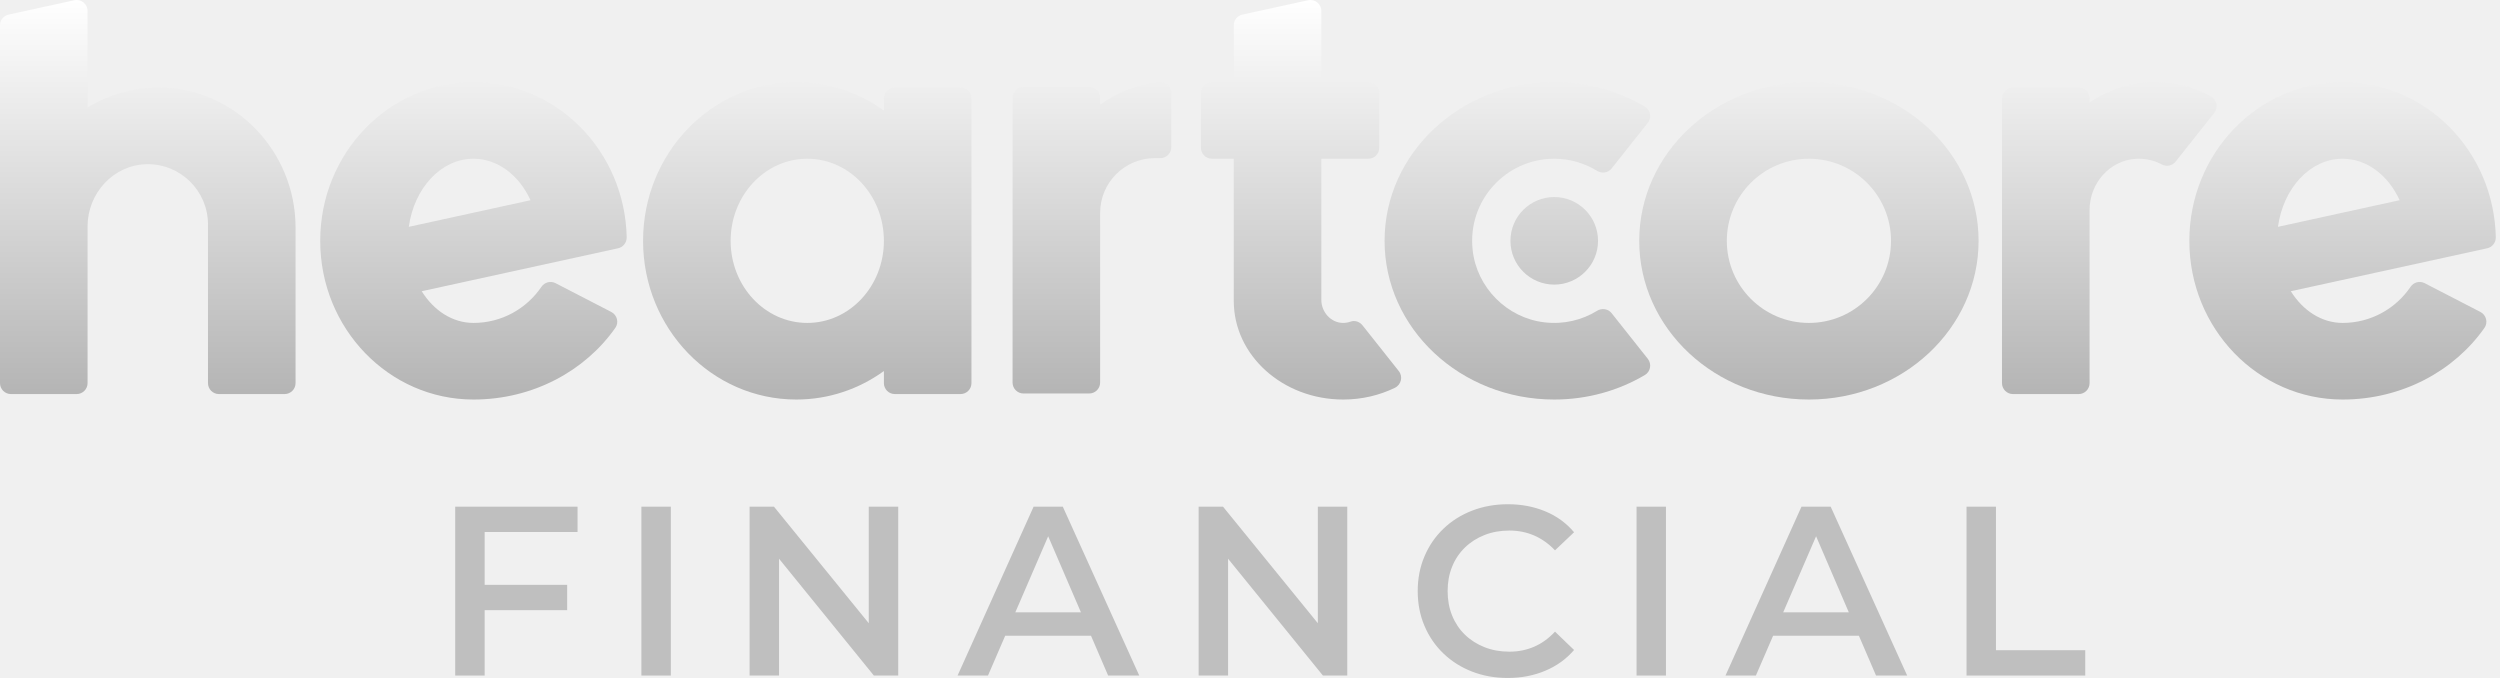
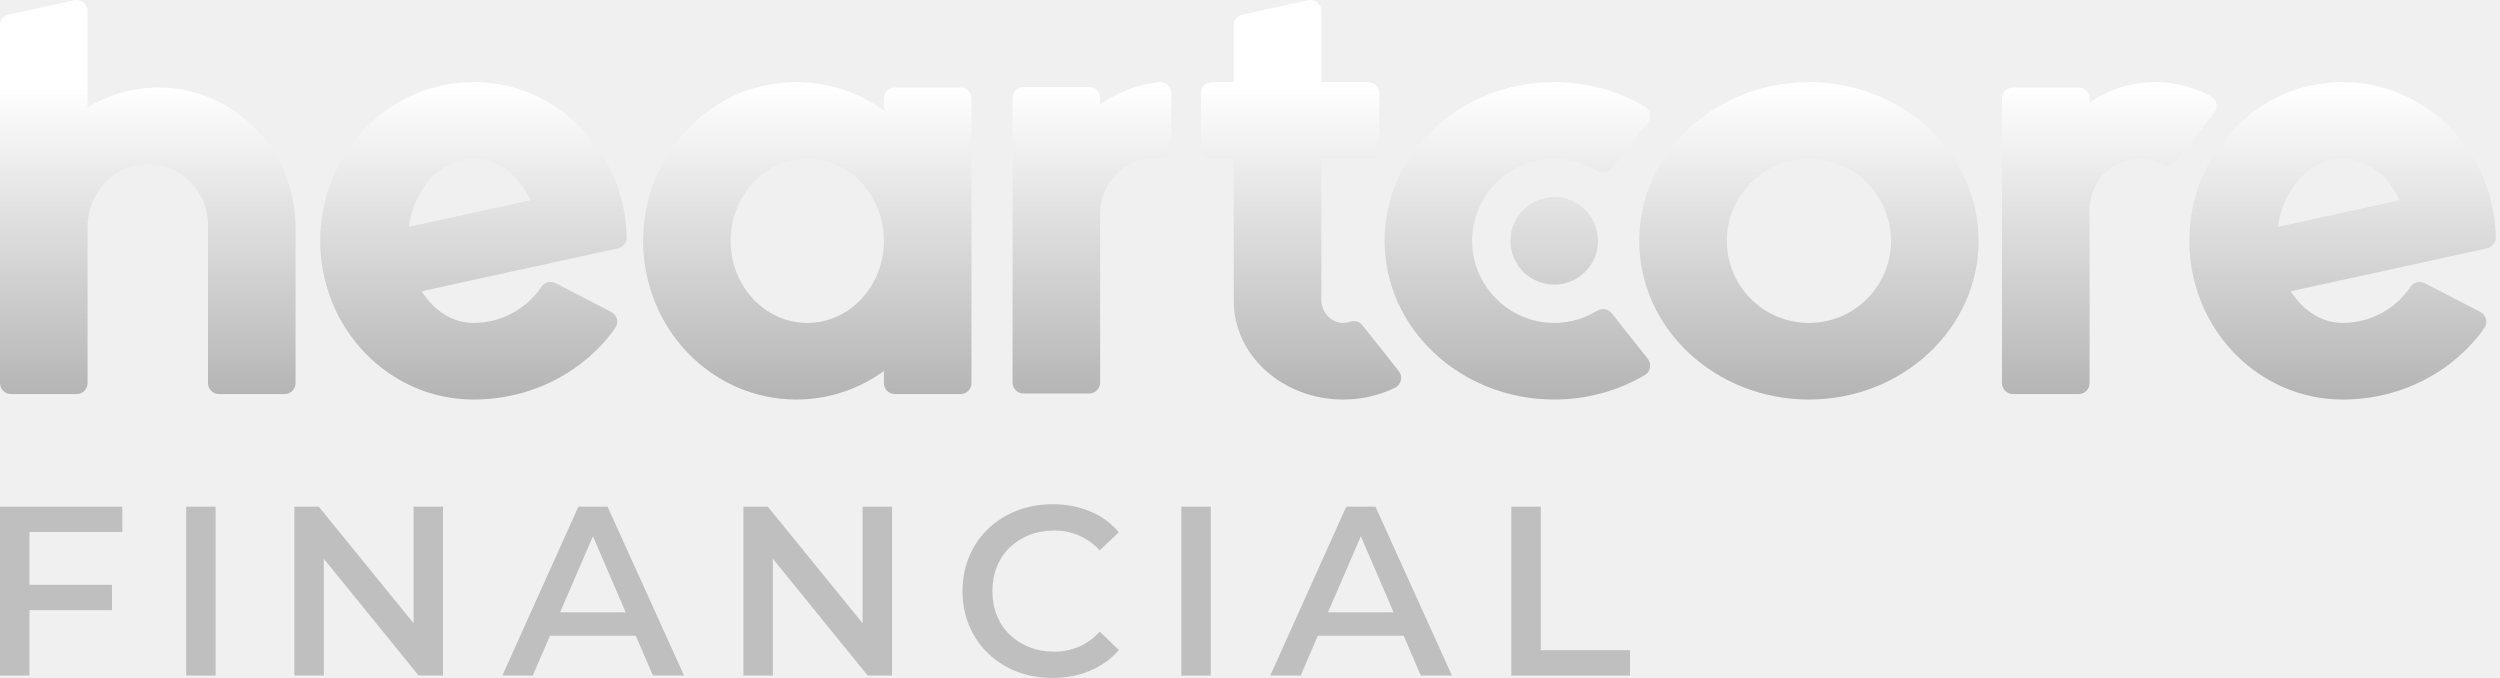
<svg xmlns="http://www.w3.org/2000/svg" width="118" height="32" viewBox="0 0 118 32" fill="none">
  <g clip-path="url(#clip0_2072_382)">
-     <path d="M48.786 23.915L45.198 31.886H46.633L47.445 30.007H51.495L52.304 31.886H53.773L50.164 23.915H48.786ZM47.923 28.902L49.474 25.312L51.02 28.902H47.923Z" fill="#BFBFBF" />
-     <path d="M41.006 29.416L36.531 23.915H35.381V31.886H36.77V26.372L41.246 31.886H42.396V23.915H41.006V29.416Z" fill="#BFBFBF" />
-     <path d="M31.664 23.915H30.274V31.886H31.664V23.915Z" fill="#BFBFBF" />
-     <path d="M21.486 31.886H22.876V28.8H26.77V27.604H22.876V25.11H27.26V23.915H21.486V31.886Z" fill="#BFBFBF" />
-     <path d="M62.202 29.416L57.726 23.915H56.576V31.886H57.965V26.372L62.441 31.886H63.591V23.915H62.202V29.416Z" fill="#BFBFBF" />
-     <path d="M85.03 23.915L81.443 31.886H82.878L83.69 30.007H87.74L88.549 31.886H90.018L86.408 23.915H85.03ZM84.167 28.902L85.719 25.312L87.264 28.902H84.167Z" fill="#BFBFBF" />
-     <path d="M94.21 30.69V23.915H92.82V31.886H98.424V30.69H94.21Z" fill="#BFBFBF" />
-     <path d="M78.634 23.915H77.245V31.886H78.634V23.915Z" fill="#BFBFBF" />
-     <path d="M69.143 25.845C69.404 25.59 69.714 25.393 70.071 25.252C70.427 25.112 70.818 25.042 71.244 25.042C71.661 25.042 72.05 25.119 72.411 25.275C72.771 25.431 73.1 25.664 73.396 25.976L74.296 25.122C73.931 24.689 73.48 24.36 72.94 24.136C72.401 23.912 71.813 23.8 71.175 23.8C70.568 23.8 70.004 23.901 69.484 24.102C68.964 24.304 68.512 24.588 68.129 24.957C67.745 25.325 67.447 25.759 67.235 26.261C67.022 26.762 66.916 27.308 66.916 27.9C66.916 28.492 67.022 29.039 67.235 29.54C67.447 30.041 67.745 30.476 68.129 30.844C68.512 31.212 68.962 31.497 69.478 31.698C69.995 31.899 70.556 32 71.164 32C71.809 32 72.401 31.886 72.94 31.658C73.48 31.431 73.931 31.104 74.296 30.679L73.396 29.813C73.1 30.132 72.771 30.37 72.411 30.525C72.05 30.681 71.661 30.759 71.244 30.759C70.818 30.759 70.427 30.688 70.071 30.548C69.714 30.407 69.404 30.21 69.143 29.956C68.881 29.701 68.679 29.399 68.539 29.05C68.398 28.701 68.328 28.318 68.328 27.9C68.328 27.483 68.398 27.099 68.539 26.75C68.679 26.401 68.881 26.099 69.143 25.845V25.845Z" fill="#BFBFBF" />
+     <path d="M27.299 23.915L23.712 31.886H25.147L25.959 30.007H30.009L30.818 31.886H32.287L28.677 23.915H27.299ZM26.436 28.902L27.988 25.312L29.533 28.902H26.436Z" fill="#BFBFBF" />
+     <path d="M19.52 29.416L15.045 23.915H13.894V31.886H15.284V26.372L19.759 31.886H20.91V23.915H19.52V29.416Z" fill="#BFBFBF" />
+     <path d="M10.177 23.915H8.788V31.886H10.177V23.915Z" fill="#BFBFBF" />
+     <path d="M0 31.886H1.389V28.8H5.284V27.604H1.389V25.11H5.774V23.915H0V31.886Z" fill="#BFBFBF" />
+     <path d="M40.715 29.416L36.24 23.915H35.09V31.886H36.479V26.372L40.955 31.886H42.105V23.915H40.715V29.416Z" fill="#BFBFBF" />
+     <path d="M63.544 23.915L59.956 31.886H61.391L62.203 30.007H66.254L67.062 31.886H68.532L64.922 23.915H63.544ZM62.681 28.902L64.232 25.312L65.778 28.902H62.681Z" fill="#BFBFBF" />
+     <path d="M72.724 30.69V23.915H71.334V31.886H76.937V30.69H72.724Z" fill="#BFBFBF" />
+     <path d="M57.148 23.915H55.759V31.886H57.148V23.915Z" fill="#BFBFBF" />
+     <path d="M47.656 25.845C47.918 25.59 48.227 25.393 48.584 25.252C48.941 25.112 49.332 25.042 49.757 25.042C50.175 25.042 50.564 25.119 50.924 25.275C51.285 25.431 51.614 25.664 51.91 25.976L52.809 25.122C52.445 24.689 51.993 24.36 51.454 24.136C50.915 23.912 50.327 23.8 49.689 23.8C49.081 23.8 48.518 23.901 47.998 24.102C47.478 24.304 47.026 24.588 46.642 24.957C46.259 25.325 45.961 25.759 45.749 26.261C45.536 26.762 45.43 27.308 45.43 27.9C45.43 28.492 45.536 29.039 45.749 29.54C45.961 30.041 46.259 30.476 46.642 30.844C47.026 31.212 47.476 31.497 47.992 31.698C48.508 31.899 49.07 32 49.678 32C50.323 32 50.915 31.886 51.454 31.658C51.993 31.431 52.445 31.104 52.809 30.679L51.91 29.813C51.614 30.132 51.285 30.37 50.924 30.525C50.564 30.681 50.175 30.759 49.757 30.759C49.332 30.759 48.941 30.688 48.584 30.548C48.227 30.407 47.918 30.21 47.656 29.956C47.394 29.701 47.193 29.399 47.053 29.05C46.912 28.701 46.842 28.318 46.842 27.9C46.842 27.483 46.912 27.099 47.053 26.75C47.193 26.401 47.394 26.099 47.656 25.845V25.845Z" fill="#BFBFBF" />
    <path d="M45.337 4.133H42.237C41.951 4.133 41.72 4.365 41.72 4.65V5.22C40.548 4.373 39.124 3.875 37.587 3.875C33.592 3.875 30.353 7.229 30.353 11.367C30.353 15.504 33.592 18.858 37.587 18.858C39.124 18.858 40.548 18.36 41.72 17.513V18.083C41.72 18.369 41.951 18.6 42.237 18.6H45.337C45.622 18.6 45.853 18.369 45.853 18.083V4.65C45.853 4.364 45.622 4.133 45.337 4.133ZM38.103 15.242C36.106 15.242 34.486 13.507 34.486 11.367C34.486 9.227 36.106 7.492 38.103 7.492C40.101 7.492 41.72 9.227 41.72 11.367C41.72 13.507 40.101 15.242 38.103 15.242Z" fill="url(#paint0_linear_2072_382)" />
    <path d="M98.111 18.6C98.397 18.6 98.628 18.369 98.628 18.084V9.904C98.628 8.647 99.588 7.552 100.844 7.494C101.28 7.474 101.69 7.575 102.045 7.765C102.264 7.882 102.534 7.823 102.688 7.629L104.515 5.325C104.716 5.072 104.636 4.701 104.353 4.546C103.568 4.117 102.675 3.875 101.728 3.875C100.584 3.875 99.519 4.229 98.628 4.838V4.65C98.628 4.364 98.396 4.133 98.111 4.133H95.011C94.726 4.133 94.494 4.365 94.494 4.65V18.084C94.494 18.369 94.726 18.6 95.011 18.6H98.111Z" fill="url(#paint1_linear_2072_382)" />
    <path d="M85.381 3.875C80.958 3.875 77.372 7.229 77.372 11.367C77.372 15.504 80.958 18.858 85.381 18.858C89.804 18.858 93.389 15.504 93.389 11.367C93.389 7.229 89.804 3.875 85.381 3.875ZM85.381 15.242C83.241 15.242 81.506 13.507 81.506 11.367C81.506 9.227 83.241 7.492 85.381 7.492C87.521 7.492 89.256 9.227 89.256 11.367C89.256 13.507 87.521 15.242 85.381 15.242Z" fill="url(#paint2_linear_2072_382)" />
-     <path d="M73.36 18.858C74.934 18.858 76.401 18.433 77.639 17.7C77.907 17.541 77.97 17.179 77.776 16.935L76.068 14.781C75.903 14.573 75.61 14.53 75.383 14.669C74.675 15.105 73.817 15.321 72.903 15.215C71.13 15.011 69.701 13.574 69.509 11.8C69.255 9.466 71.077 7.492 73.36 7.492C74.102 7.492 74.795 7.702 75.383 8.064C75.61 8.203 75.903 8.161 76.068 7.952L77.776 5.798C77.97 5.554 77.907 5.192 77.639 5.033C76.401 4.3 74.934 3.875 73.36 3.875C68.937 3.875 65.352 7.229 65.352 11.367C65.352 15.504 68.937 18.858 73.36 18.858L73.36 18.858Z" fill="url(#paint3_linear_2072_382)" />
-     <path d="M54.724 3.877C53.692 3.981 52.737 4.359 51.926 4.94V4.623C51.926 4.337 51.695 4.106 51.409 4.106H48.309C48.024 4.106 47.793 4.337 47.793 4.623V18.056C47.793 18.342 48.024 18.573 48.309 18.573H51.409C51.695 18.573 51.926 18.342 51.926 18.056V10.048C51.926 8.621 53.083 7.464 54.509 7.464H54.768C55.053 7.464 55.284 7.233 55.284 6.948V4.394C55.284 4.091 55.025 3.847 54.724 3.878V3.877Z" fill="url(#paint4_linear_2072_382)" />
-     <path d="M28.853 14.724L26.217 13.363C25.982 13.242 25.7 13.324 25.551 13.543C24.854 14.568 23.681 15.242 22.348 15.242C21.354 15.242 20.472 14.655 19.905 13.746L29.172 11.719C29.416 11.666 29.585 11.446 29.58 11.197C29.492 7.137 26.288 3.875 22.348 3.875C18.353 3.875 15.114 7.229 15.114 11.367C15.114 15.504 18.353 18.858 22.348 18.858C25.148 18.858 27.612 17.513 29.043 15.476C29.222 15.222 29.13 14.867 28.853 14.724V14.724ZM22.348 7.492C23.502 7.492 24.506 8.281 25.04 9.45L19.296 10.706C19.547 8.881 20.816 7.492 22.348 7.492Z" fill="url(#paint5_linear_2072_382)" />
-     <path d="M110.57 18.858C113.371 18.858 115.835 17.513 117.266 15.477C117.445 15.222 117.352 14.867 117.076 14.724L114.439 13.363C114.204 13.242 113.922 13.324 113.774 13.543C113.077 14.568 111.903 15.242 110.57 15.242C109.577 15.242 108.694 14.655 108.127 13.746L117.395 11.719C117.638 11.666 117.807 11.446 117.802 11.197C117.715 7.137 114.51 3.875 110.57 3.875C106.575 3.875 103.337 7.229 103.337 11.367C103.337 15.504 106.575 18.858 110.57 18.858V18.858ZM110.57 7.492C111.724 7.492 112.728 8.281 113.262 9.449L107.519 10.706C107.77 8.881 109.039 7.492 110.57 7.492Z" fill="url(#paint6_linear_2072_382)" />
+     <path d="M73.36 18.858C74.934 18.858 76.401 18.433 77.639 17.7C77.907 17.541 77.97 17.179 77.776 16.935L76.068 14.781C75.903 14.573 75.61 14.53 75.383 14.669C74.675 15.105 73.817 15.321 72.903 15.215C71.13 15.011 69.701 13.574 69.509 11.8C69.255 9.466 71.077 7.492 73.36 7.492C74.102 7.492 74.795 7.702 75.383 8.064C75.61 8.203 75.903 8.161 76.068 7.952L77.776 5.798C77.97 5.554 77.907 5.192 77.639 5.033C76.401 4.3 74.934 3.875 73.36 3.875C68.937 3.875 65.352 7.229 65.352 11.367C65.352 15.504 68.937 18.858 73.36 18.858Z" fill="url(#paint3_linear_2072_382)" />
+     <path d="M54.724 3.877C53.692 3.981 52.736 4.359 51.926 4.94V4.623C51.926 4.337 51.695 4.106 51.409 4.106H48.309C48.024 4.106 47.793 4.337 47.793 4.623V18.056C47.793 18.342 48.024 18.573 48.309 18.573H51.409C51.695 18.573 51.926 18.342 51.926 18.056V10.048C51.926 8.621 53.083 7.464 54.509 7.464H54.768C55.053 7.464 55.284 7.233 55.284 6.948V4.394C55.284 4.091 55.025 3.847 54.724 3.877Z" fill="url(#paint4_linear_2072_382)" />
+     <path d="M28.853 14.724L26.217 13.363C25.982 13.242 25.7 13.324 25.551 13.543C24.854 14.568 23.681 15.242 22.348 15.242C21.354 15.242 20.472 14.655 19.905 13.746L29.172 11.719C29.416 11.666 29.585 11.446 29.58 11.197C29.492 7.137 26.288 3.875 22.348 3.875C18.353 3.875 15.114 7.229 15.114 11.367C15.114 15.504 18.353 18.858 22.348 18.858C25.148 18.858 27.612 17.513 29.043 15.476C29.222 15.222 29.13 14.867 28.853 14.724ZM22.348 7.492C23.502 7.492 24.506 8.281 25.04 9.45L19.296 10.706C19.547 8.881 20.816 7.492 22.348 7.492Z" fill="url(#paint5_linear_2072_382)" />
+     <path d="M110.57 18.858C113.371 18.858 115.835 17.513 117.266 15.477C117.445 15.222 117.352 14.867 117.076 14.724L114.439 13.363C114.204 13.242 113.922 13.324 113.774 13.543C113.077 14.568 111.903 15.242 110.57 15.242C109.577 15.242 108.694 14.655 108.127 13.746L117.395 11.719C117.638 11.666 117.807 11.446 117.802 11.197C117.715 7.137 114.51 3.875 110.57 3.875C106.575 3.875 103.337 7.229 103.337 11.367C103.337 15.504 106.575 18.858 110.57 18.858ZM110.57 7.492C111.724 7.492 112.728 8.281 113.262 9.449L107.519 10.706C107.77 8.881 109.039 7.492 110.57 7.492Z" fill="url(#paint6_linear_2072_382)" />
    <path d="M0.517 18.6H3.617C3.902 18.6 4.133 18.369 4.133 18.084V10.686C4.133 9.121 5.357 7.779 6.922 7.75C8.516 7.721 9.817 9.005 9.817 10.592V18.084C9.817 18.369 10.048 18.6 10.334 18.6H13.434C13.719 18.6 13.95 18.369 13.95 18.084V10.736C13.95 7.157 11.101 4.149 7.521 4.133C6.28 4.128 5.12 4.473 4.133 5.074V0.517C4.133 0.187 3.829 -0.059 3.506 0.012L0.406 0.69C0.169 0.742 0 0.952 0 1.195V18.084C0 18.369 0.231 18.6 0.517 18.6Z" fill="url(#paint7_linear_2072_382)" />
-     <path d="M66.023 17.515L64.311 15.356C64.177 15.187 63.949 15.106 63.746 15.18C63.637 15.22 63.519 15.242 63.395 15.242C62.817 15.239 62.367 14.73 62.367 14.152V7.492H64.585C64.87 7.492 65.101 7.26 65.101 6.975V4.392C65.101 4.106 64.87 3.875 64.585 3.875H62.367V0.517C62.367 0.187 62.062 -0.059 61.74 0.012L58.64 0.69C58.403 0.742 58.234 0.952 58.234 1.195V3.875H57.2C56.915 3.875 56.684 4.106 56.684 4.391V6.975C56.684 7.26 56.915 7.491 57.2 7.491H58.234V14.208C58.234 16.776 60.547 18.858 63.4 18.858C64.281 18.858 65.109 18.658 65.834 18.307C66.136 18.161 66.231 17.778 66.023 17.515V17.515Z" fill="url(#paint8_linear_2072_382)" />
+     <path d="M66.023 17.515L64.311 15.356C64.177 15.187 63.949 15.106 63.746 15.18C63.637 15.22 63.519 15.242 63.395 15.242C62.817 15.239 62.367 14.73 62.367 14.152V7.492H64.585C64.87 7.492 65.101 7.26 65.101 6.975V4.392C65.101 4.106 64.87 3.875 64.585 3.875H62.367V0.517C62.367 0.187 62.062 -0.059 61.74 0.012L58.64 0.69C58.403 0.742 58.234 0.952 58.234 1.195V3.875H57.2C56.915 3.875 56.684 4.106 56.684 4.391V6.975C56.684 7.26 56.915 7.491 57.2 7.491H58.234V14.208C58.234 16.776 60.547 18.858 63.4 18.858C64.281 18.858 65.109 18.658 65.834 18.307C66.136 18.161 66.231 17.778 66.023 17.515Z" fill="url(#paint8_linear_2072_382)" />
    <path d="M73.36 13.433C74.501 13.433 75.427 12.508 75.427 11.367C75.427 10.225 74.501 9.3 73.36 9.3C72.219 9.3 71.293 10.225 71.293 11.367C71.293 12.508 72.219 13.433 73.36 13.433Z" fill="url(#paint9_linear_2072_382)" />
  </g>
  <defs>
    <linearGradient id="paint0_linear_2072_382" x1="59" y1="-4.53592e-06" x2="59" y2="19" gradientUnits="userSpaceOnUse">
-       <stop stop-color="white" />
+       <stop offset="0.217" stop-color="white" />
      <stop offset="1" stop-color="#B3B3B3" />
    </linearGradient>
    <linearGradient id="paint1_linear_2072_382" x1="59" y1="-4.53592e-06" x2="59" y2="19" gradientUnits="userSpaceOnUse">
-       <stop stop-color="white" />
+       <stop offset="0.217" stop-color="white" />
      <stop offset="1" stop-color="#B3B3B3" />
    </linearGradient>
    <linearGradient id="paint2_linear_2072_382" x1="59" y1="-4.53592e-06" x2="59" y2="19" gradientUnits="userSpaceOnUse">
-       <stop stop-color="white" />
+       <stop offset="0.217" stop-color="white" />
      <stop offset="1" stop-color="#B3B3B3" />
    </linearGradient>
    <linearGradient id="paint3_linear_2072_382" x1="59" y1="-4.53592e-06" x2="59" y2="19" gradientUnits="userSpaceOnUse">
-       <stop stop-color="white" />
+       <stop offset="0.217" stop-color="white" />
      <stop offset="1" stop-color="#B3B3B3" />
    </linearGradient>
    <linearGradient id="paint4_linear_2072_382" x1="59" y1="-4.53592e-06" x2="59" y2="19" gradientUnits="userSpaceOnUse">
-       <stop stop-color="white" />
+       <stop offset="0.217" stop-color="white" />
      <stop offset="1" stop-color="#B3B3B3" />
    </linearGradient>
    <linearGradient id="paint5_linear_2072_382" x1="59" y1="-4.53592e-06" x2="59" y2="19" gradientUnits="userSpaceOnUse">
-       <stop stop-color="white" />
+       <stop offset="0.217" stop-color="white" />
      <stop offset="1" stop-color="#B3B3B3" />
    </linearGradient>
    <linearGradient id="paint6_linear_2072_382" x1="59" y1="-4.53592e-06" x2="59" y2="19" gradientUnits="userSpaceOnUse">
-       <stop stop-color="white" />
+       <stop offset="0.217" stop-color="white" />
      <stop offset="1" stop-color="#B3B3B3" />
    </linearGradient>
    <linearGradient id="paint7_linear_2072_382" x1="59" y1="-4.53592e-06" x2="59" y2="19" gradientUnits="userSpaceOnUse">
-       <stop stop-color="white" />
+       <stop offset="0.217" stop-color="white" />
      <stop offset="1" stop-color="#B3B3B3" />
    </linearGradient>
    <linearGradient id="paint8_linear_2072_382" x1="59" y1="-4.53592e-06" x2="59" y2="19" gradientUnits="userSpaceOnUse">
-       <stop stop-color="white" />
+       <stop offset="0.217" stop-color="white" />
      <stop offset="1" stop-color="#B3B3B3" />
    </linearGradient>
    <linearGradient id="paint9_linear_2072_382" x1="59" y1="-4.53592e-06" x2="59" y2="19" gradientUnits="userSpaceOnUse">
-       <stop stop-color="white" />
+       <stop offset="0.217" stop-color="white" />
      <stop offset="1" stop-color="#B3B3B3" />
    </linearGradient>
    <clipPath id="clip0_2072_382">
      <rect width="117.802" height="32" fill="white" />
    </clipPath>
  </defs>
</svg>
